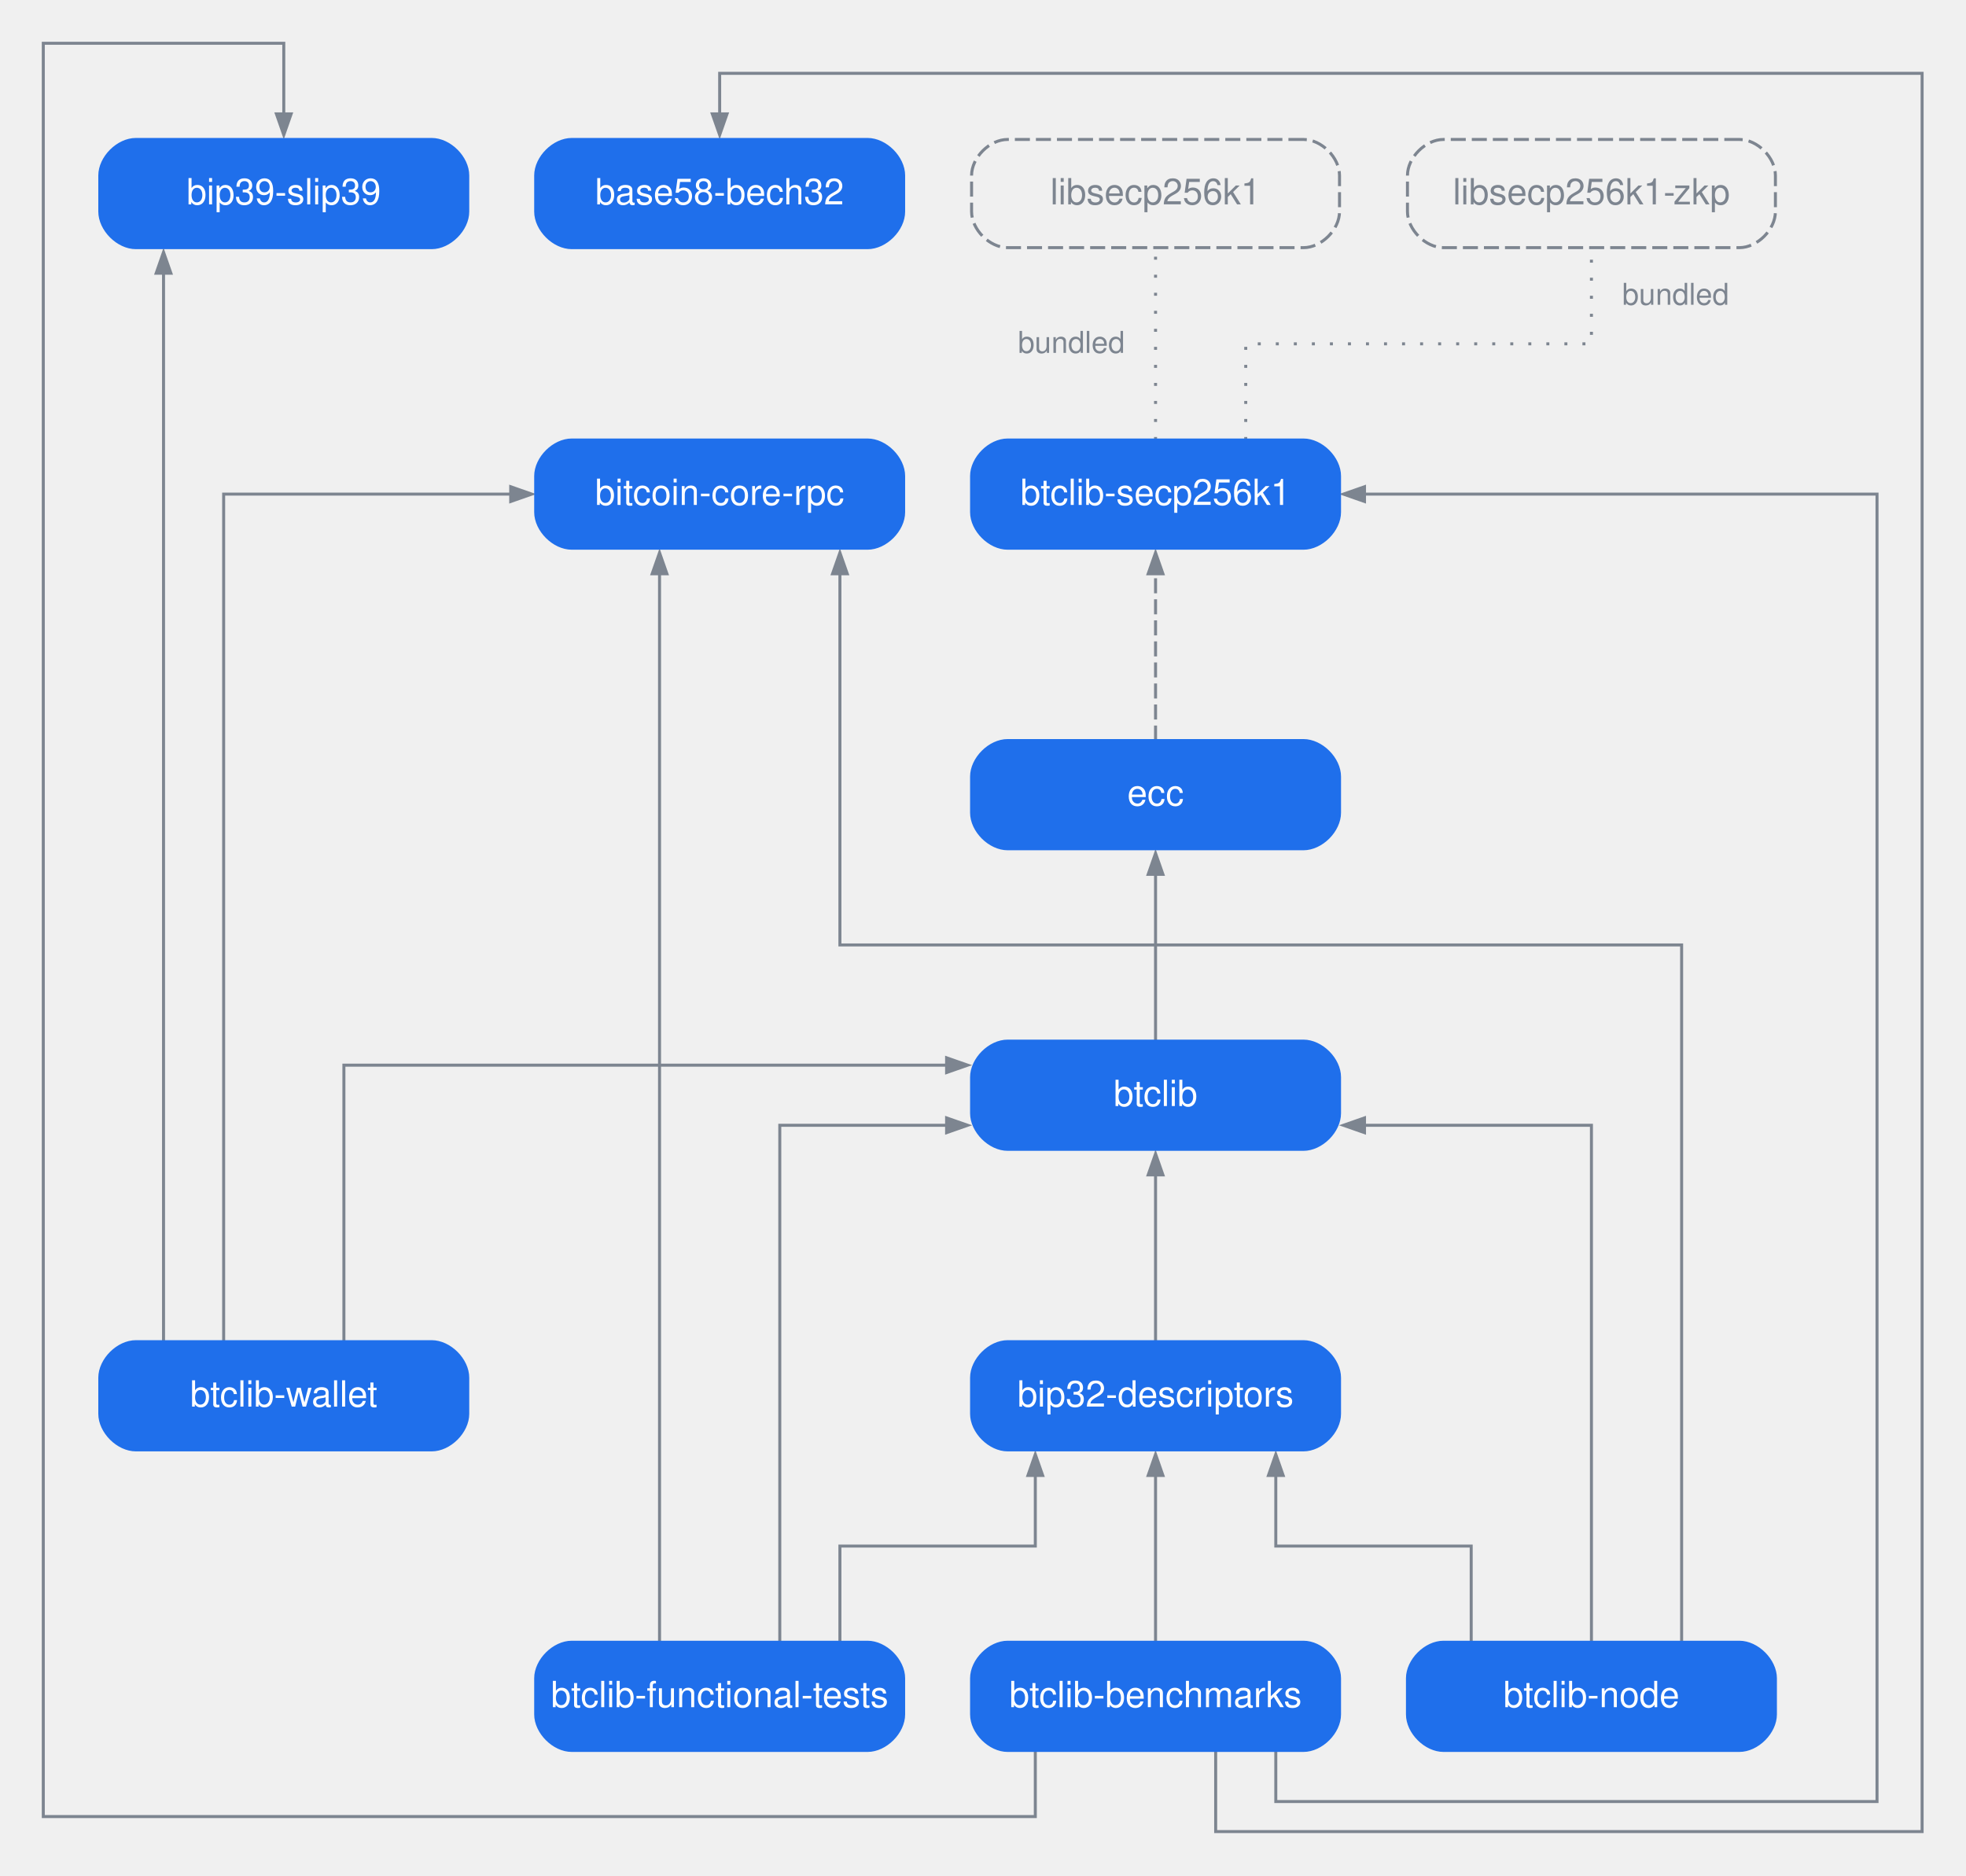
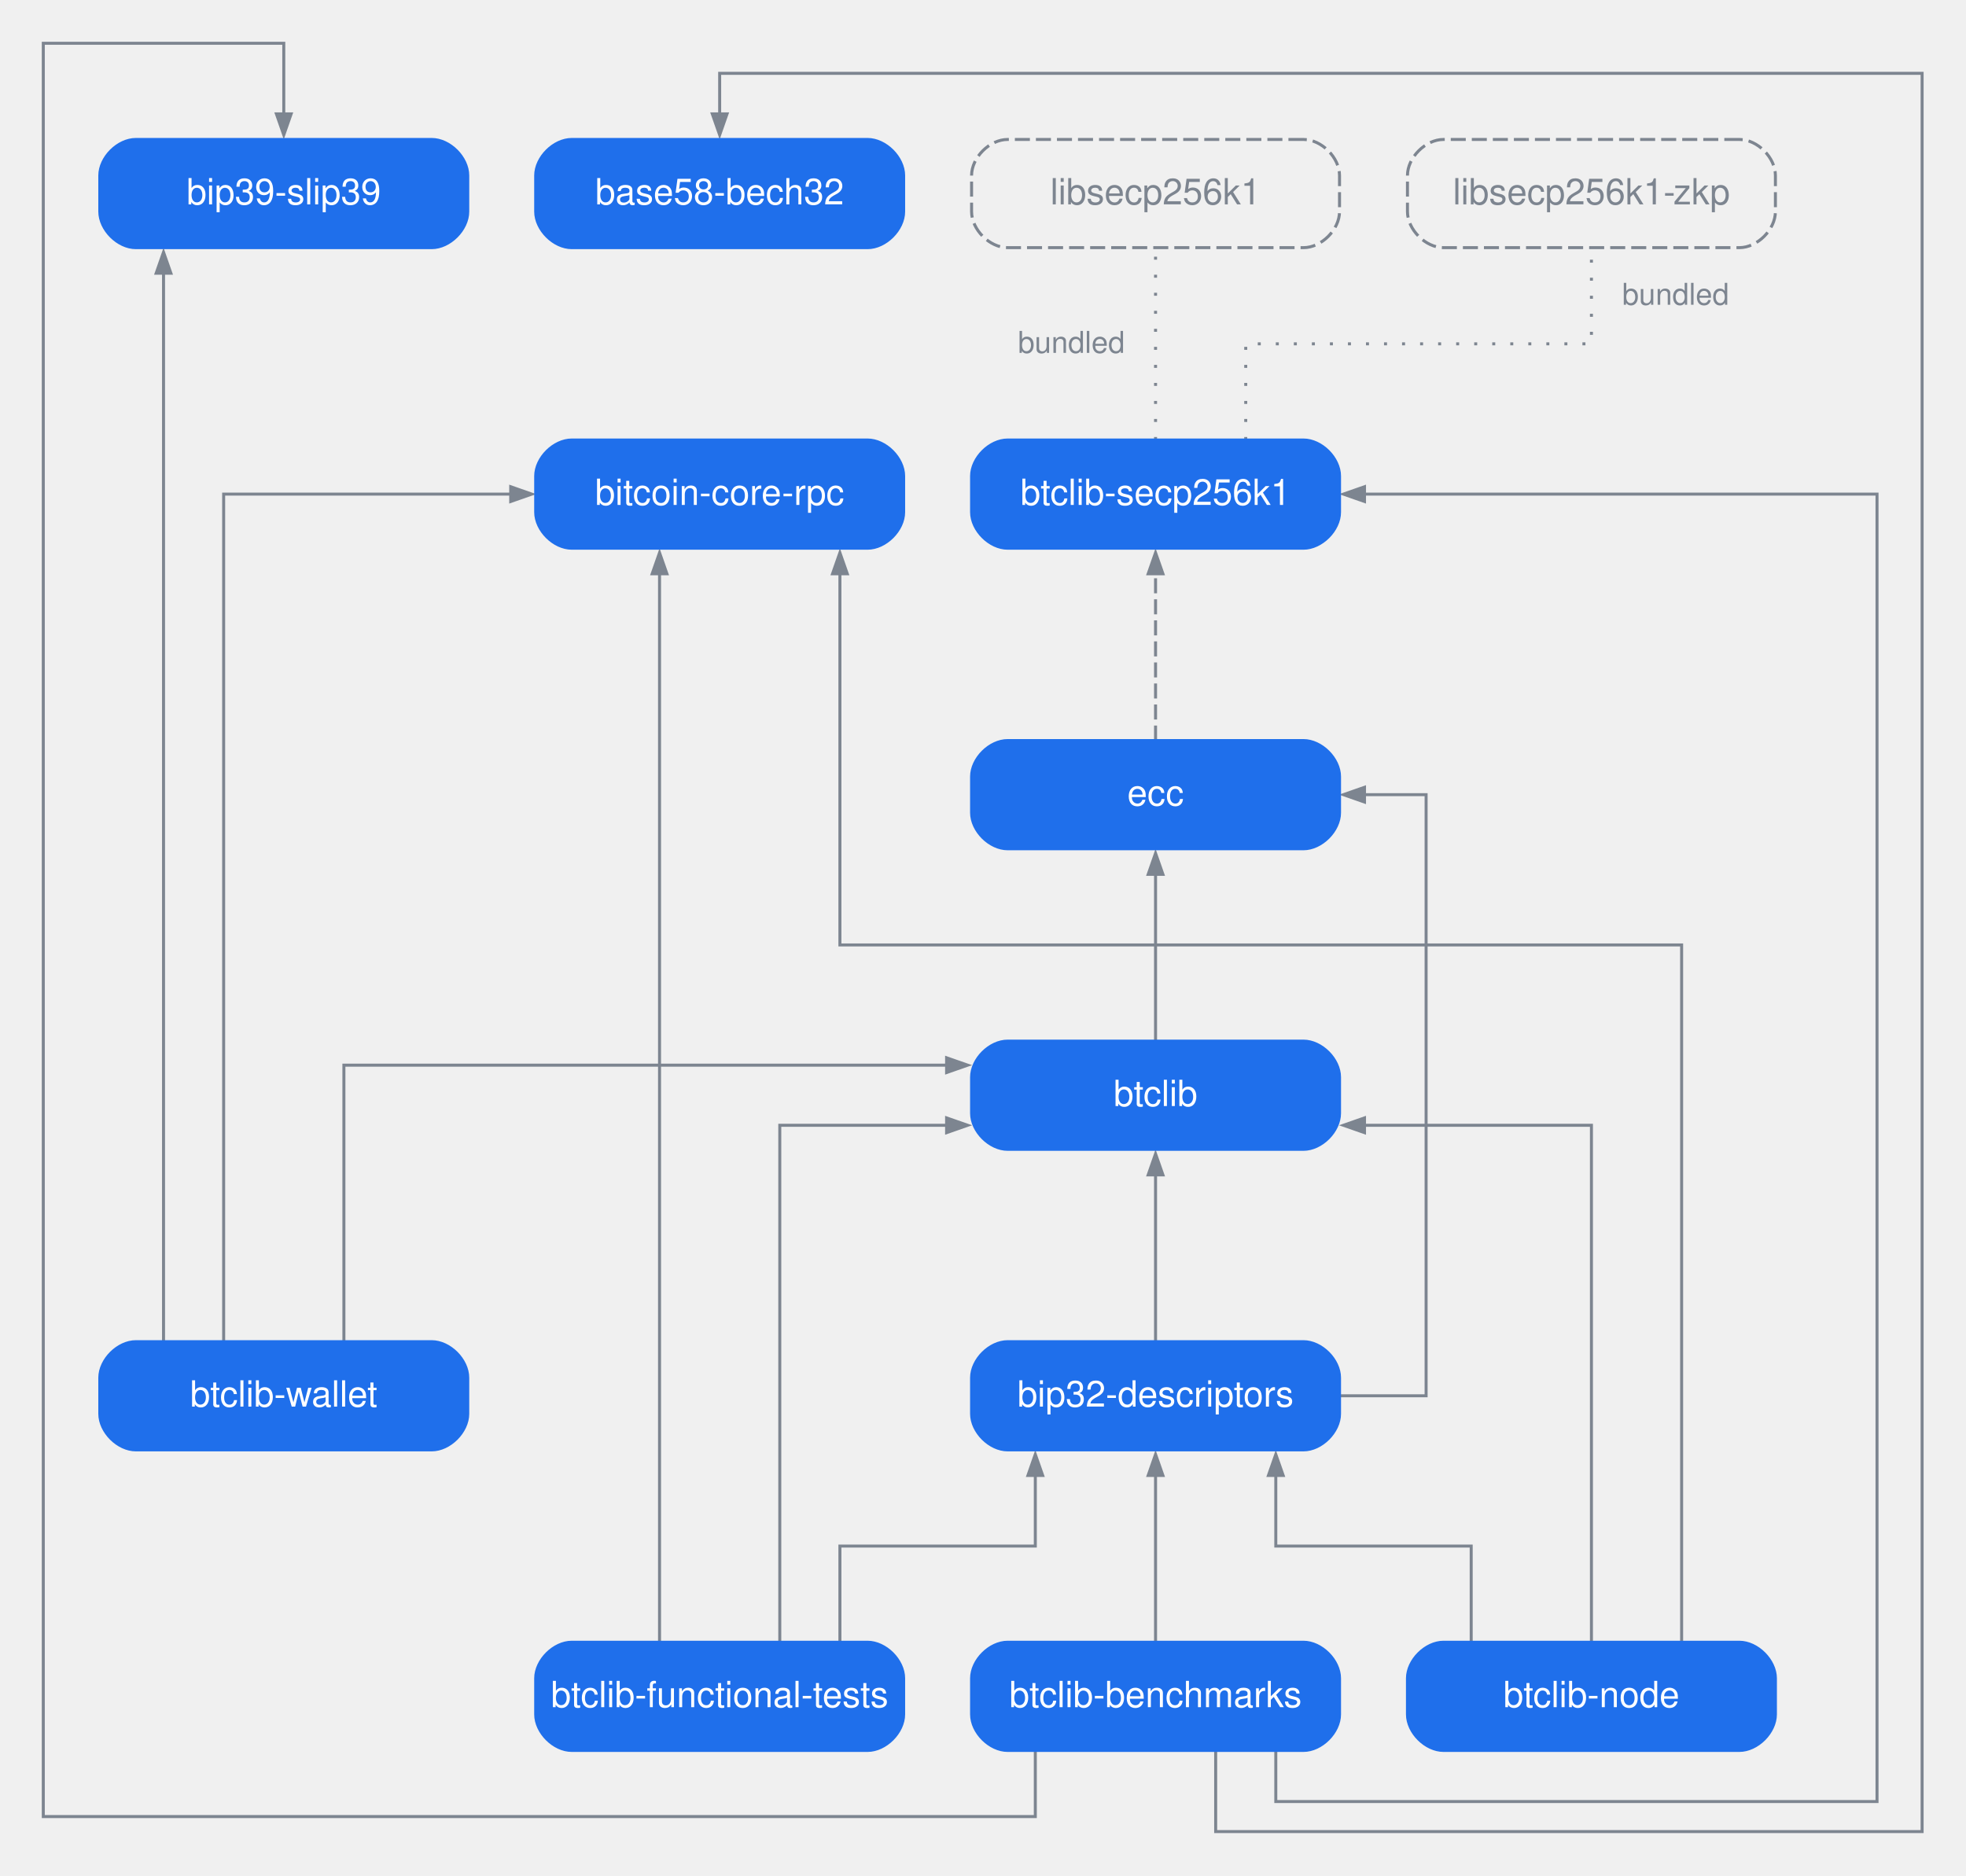
<svg xmlns="http://www.w3.org/2000/svg" width="654pt" height="624pt" viewBox="0.00 0.00 654.00 624.00">
  <g id="graph0" class="graph" transform="scale(1 1) rotate(0) translate(14.4 609.4)">
    <g id="edge1" class="edge">
      <path fill="none" stroke="#7d8590" stroke-dasharray="1,5" d="M370,-463C370,-463 370,-527 370,-527" />
      <text xml:space="preserve" text-anchor="middle" x="342" y="-492" font-family="Helvetica,sans-Serif" font-size="10.00" fill="#7d8590">bundled</text>
    </g>
    <g id="edge2" class="edge">
      <path fill="none" stroke="#7d8590" stroke-dasharray="1,5" d="M400,-463C400,-463 400,-495 400,-495 400,-495 515,-495 515,-495 515,-495 515,-527 515,-527" />
      <text xml:space="preserve" text-anchor="middle" x="543" y="-508" font-family="Helvetica,sans-Serif" font-size="10.00" fill="#7d8590">bundled</text>
    </g>
    <g id="edge3" class="edge">
      <path fill="none" stroke="#7d8590" stroke-dasharray="5,2" d="M370,-363C370,-363 370,-420 370,-420" />
      <polygon fill="#7d8590" stroke="#7d8590" points="367.55,-418.49 370,-425.49 372.45,-418.49 367.55,-418.49" />
    </g>
    <g id="edge4" class="edge">
      <path fill="none" stroke="#7d8590" d="M370,-263C370,-263 370,-320 370,-320" />
      <polygon fill="#7d8590" stroke="#7d8590" points="367.55,-318.49 370,-325.49 372.45,-318.49 367.55,-318.49" />
    </g>
-     <g id="edge18" class="edge">
+     <g id="edge19" class="edge">
      <path fill="none" stroke="#7d8590" d="M40,-163C40,-163 40,-520 40,-520" />
      <polygon fill="#7d8590" stroke="#7d8590" points="37.55,-518.49 40,-525.49 42.45,-518.49 37.55,-518.49" />
    </g>
-     <g id="edge17" class="edge">
+     <g id="edge18" class="edge">
      <path fill="none" stroke="#7d8590" d="M60,-163C60,-163 60,-445 60,-445 60,-445 157,-445 157,-445" />
      <polygon fill="#7d8590" stroke="#7d8590" points="155.49,-447.45 162.49,-445 155.49,-442.55 155.49,-447.45" />
    </g>
    <g id="edge5" class="edge">
      <path fill="none" stroke="#7d8590" d="M100,-163C100,-163 100,-255 100,-255 100,-255 302,-255 302,-255" />
      <polygon fill="#7d8590" stroke="#7d8590" points="300.49,-257.45 307.49,-255 300.49,-252.55 300.49,-257.45" />
    </g>
+     <g id="edge7" class="edge">
+       <path fill="none" stroke="#7d8590" d="M431,-145C431,-145 460,-145 460,-145 460,-145 460,-345 460,-345 460,-345 438,-345 438,-345" />
+       <polygon fill="#7d8590" stroke="#7d8590" points="439.51,-342.55 432.51,-345 439.51,-347.45 439.51,-342.55" />
+     </g>
    <g id="edge6" class="edge">
      <path fill="none" stroke="#7d8590" d="M370,-163C370,-163 370,-220 370,-220" />
      <polygon fill="#7d8590" stroke="#7d8590" points="367.55,-218.49 370,-225.49 372.45,-218.49 367.55,-218.49" />
    </g>
-     <g id="edge9" class="edge">
+     <g id="edge10" class="edge">
      <path fill="none" stroke="#7d8590" d="M205,-63C205,-63 205,-420 205,-420" />
      <polygon fill="#7d8590" stroke="#7d8590" points="202.55,-418.49 205,-425.49 207.45,-418.49 202.55,-418.49" />
    </g>
-     <g id="edge8" class="edge">
+     <g id="edge9" class="edge">
      <path fill="none" stroke="#7d8590" d="M245,-63C245,-63 245,-235 245,-235 245,-235 302,-235 302,-235" />
      <polygon fill="#7d8590" stroke="#7d8590" points="300.49,-237.45 307.49,-235 300.49,-232.55 300.49,-237.45" />
    </g>
-     <g id="edge7" class="edge">
+     <g id="edge8" class="edge">
      <path fill="none" stroke="#7d8590" d="M265,-63C265,-63 265,-95 265,-95 265,-95 330,-95 330,-95 330,-95 330,-120 330,-120" />
      <polygon fill="#7d8590" stroke="#7d8590" points="327.55,-118.49 330,-125.49 332.45,-118.49 327.55,-118.49" />
    </g>
-     <g id="edge15" class="edge">
+     <g id="edge16" class="edge">
      <path fill="none" stroke="#7d8590" d="M390,-27C390,-27 390,0 390,0 390,0 625,0 625,0 625,0 625,-585 625,-585 625,-585 225,-585 225,-585 225,-585 225,-570 225,-570" />
      <polygon fill="#7d8590" stroke="#7d8590" points="227.45,-571.51 225,-564.51 222.55,-571.51 227.45,-571.51" />
    </g>
-     <g id="edge16" class="edge">
+     <g id="edge17" class="edge">
      <path fill="none" stroke="#7d8590" d="M330,-27C330,-27 330,-5 330,-5 330,-5 0,-5 0,-5 0,-5 0,-595 0,-595 0,-595 80,-595 80,-595 80,-595 80,-570 80,-570" />
      <polygon fill="#7d8590" stroke="#7d8590" points="82.45,-571.51 80,-564.51 77.55,-571.51 82.45,-571.51" />
    </g>
-     <g id="edge14" class="edge">
+     <g id="edge15" class="edge">
      <path fill="none" stroke="#7d8590" d="M410,-27C410,-27 410,-10 410,-10 410,-10 610,-10 610,-10 610,-10 610,-445 610,-445 610,-445 438,-445 438,-445" />
      <polygon fill="#7d8590" stroke="#7d8590" points="439.51,-442.55 432.51,-445 439.51,-447.45 439.51,-442.55" />
    </g>
-     <g id="edge10" class="edge">
+     <g id="edge11" class="edge">
      <path fill="none" stroke="#7d8590" d="M370,-63C370,-63 370,-120 370,-120" />
      <polygon fill="#7d8590" stroke="#7d8590" points="367.55,-118.49 370,-125.49 372.45,-118.49 367.55,-118.49" />
    </g>
-     <g id="edge13" class="edge">
+     <g id="edge14" class="edge">
      <path fill="none" stroke="#7d8590" d="M545,-63C545,-63 545,-295 545,-295 545,-295 265,-295 265,-295 265,-295 265,-420 265,-420" />
      <polygon fill="#7d8590" stroke="#7d8590" points="262.55,-418.49 265,-425.49 267.45,-418.49 262.55,-418.49" />
    </g>
-     <g id="edge12" class="edge">
+     <g id="edge13" class="edge">
      <path fill="none" stroke="#7d8590" d="M515,-63C515,-63 515,-235 515,-235 515,-235 438,-235 438,-235" />
      <polygon fill="#7d8590" stroke="#7d8590" points="439.51,-232.55 432.51,-235 439.51,-237.45 439.51,-232.55" />
    </g>
-     <g id="edge11" class="edge">
+     <g id="edge12" class="edge">
      <path fill="none" stroke="#7d8590" d="M475,-63C475,-63 475,-95 475,-95 475,-95 410,-95 410,-95 410,-95 410,-120 410,-120" />
      <polygon fill="#7d8590" stroke="#7d8590" points="407.55,-118.49 410,-125.49 412.45,-118.49 407.55,-118.49" />
    </g>
    <g id="node1" class="node">
      <path fill="none" stroke="#7d8590" stroke-dasharray="5,2" d="M419.2,-563C419.2,-563 320.8,-563 320.8,-563 314.8,-563 308.8,-557 308.8,-551 308.8,-551 308.8,-539 308.8,-539 308.8,-533 314.8,-527 320.8,-527 320.8,-527 419.2,-527 419.2,-527 425.2,-527 431.2,-533 431.2,-539 431.2,-539 431.2,-551 431.2,-551 431.2,-557 425.2,-563 419.2,-563" />
      <text xml:space="preserve" text-anchor="middle" x="370" y="-541.4" font-family="Helvetica,sans-Serif" font-size="12.00" fill="#7d8590">libsecp256k1</text>
    </g>
    <g id="node2" class="node">
      <path fill="none" stroke="#7d8590" stroke-dasharray="5,2" d="M564.2,-563C564.2,-563 465.8,-563 465.8,-563 459.8,-563 453.8,-557 453.8,-551 453.8,-551 453.8,-539 453.8,-539 453.8,-533 459.8,-527 465.8,-527 465.8,-527 564.2,-527 564.2,-527 570.2,-527 576.2,-533 576.2,-539 576.2,-539 576.2,-551 576.2,-551 576.2,-557 570.2,-563 564.2,-563" />
      <text xml:space="preserve" text-anchor="middle" x="515" y="-541.4" font-family="Helvetica,sans-Serif" font-size="12.00" fill="#7d8590">libsecp256k1-zkp</text>
    </g>
    <g id="node3" class="node">
      <path fill="#1f6feb" stroke="#1f6feb" d="M274.2,-563C274.2,-563 175.8,-563 175.8,-563 169.8,-563 163.8,-557 163.8,-551 163.8,-551 163.8,-539 163.8,-539 163.8,-533 169.8,-527 175.8,-527 175.8,-527 274.2,-527 274.2,-527 280.2,-527 286.2,-533 286.2,-539 286.2,-539 286.2,-551 286.2,-551 286.2,-557 280.2,-563 274.2,-563" />
      <text xml:space="preserve" text-anchor="middle" x="225" y="-541.4" font-family="Helvetica,sans-Serif" font-size="12.00" fill="#ffffff">base58-bech32</text>
    </g>
    <g id="node4" class="node">
      <path fill="#1f6feb" stroke="#1f6feb" d="M129.2,-563C129.2,-563 30.8,-563 30.8,-563 24.8,-563 18.8,-557 18.8,-551 18.8,-551 18.8,-539 18.8,-539 18.8,-533 24.8,-527 30.8,-527 30.8,-527 129.2,-527 129.2,-527 135.2,-527 141.2,-533 141.2,-539 141.2,-539 141.2,-551 141.2,-551 141.2,-557 135.2,-563 129.2,-563" />
      <text xml:space="preserve" text-anchor="middle" x="80" y="-541.4" font-family="Helvetica,sans-Serif" font-size="12.00" fill="#ffffff">bip39-slip39</text>
    </g>
    <g id="node5" class="node">
      <path fill="#1f6feb" stroke="#1f6feb" d="M274.2,-463C274.2,-463 175.8,-463 175.8,-463 169.8,-463 163.8,-457 163.8,-451 163.8,-451 163.8,-439 163.8,-439 163.8,-433 169.8,-427 175.8,-427 175.8,-427 274.2,-427 274.2,-427 280.2,-427 286.2,-433 286.2,-439 286.2,-439 286.2,-451 286.2,-451 286.2,-457 280.2,-463 274.2,-463" />
      <text xml:space="preserve" text-anchor="middle" x="225" y="-441.4" font-family="Helvetica,sans-Serif" font-size="12.00" fill="#ffffff">bitcoin-core-rpc</text>
    </g>
    <g id="node6" class="node">
      <path fill="#1f6feb" stroke="#1f6feb" d="M419.2,-463C419.2,-463 320.8,-463 320.8,-463 314.8,-463 308.8,-457 308.8,-451 308.8,-451 308.8,-439 308.8,-439 308.8,-433 314.8,-427 320.8,-427 320.8,-427 419.2,-427 419.2,-427 425.2,-427 431.2,-433 431.2,-439 431.2,-439 431.2,-451 431.2,-451 431.2,-457 425.2,-463 419.2,-463" />
      <text xml:space="preserve" text-anchor="middle" x="370" y="-441.4" font-family="Helvetica,sans-Serif" font-size="12.00" fill="#ffffff">btclib-secp256k1</text>
    </g>
    <g id="node7" class="node">
      <path fill="#1f6feb" stroke="#1f6feb" d="M419.2,-363C419.2,-363 320.8,-363 320.8,-363 314.8,-363 308.8,-357 308.8,-351 308.8,-351 308.8,-339 308.8,-339 308.8,-333 314.8,-327 320.8,-327 320.8,-327 419.2,-327 419.2,-327 425.2,-327 431.2,-333 431.2,-339 431.2,-339 431.2,-351 431.2,-351 431.2,-357 425.2,-363 419.2,-363" />
      <text xml:space="preserve" text-anchor="middle" x="370" y="-341.4" font-family="Helvetica,sans-Serif" font-size="12.00" fill="#ffffff">ecc</text>
    </g>
    <g id="node8" class="node">
      <path fill="#1f6feb" stroke="#1f6feb" d="M419.2,-263C419.2,-263 320.8,-263 320.8,-263 314.8,-263 308.8,-257 308.8,-251 308.8,-251 308.8,-239 308.8,-239 308.8,-233 314.8,-227 320.8,-227 320.8,-227 419.2,-227 419.2,-227 425.2,-227 431.2,-233 431.2,-239 431.2,-239 431.2,-251 431.2,-251 431.2,-257 425.2,-263 419.2,-263" />
      <text xml:space="preserve" text-anchor="middle" x="370" y="-241.4" font-family="Helvetica,sans-Serif" font-size="12.00" fill="#ffffff">btclib</text>
    </g>
    <g id="node9" class="node">
      <path fill="#1f6feb" stroke="#1f6feb" d="M129.2,-163C129.2,-163 30.8,-163 30.8,-163 24.8,-163 18.8,-157 18.8,-151 18.8,-151 18.8,-139 18.8,-139 18.8,-133 24.8,-127 30.8,-127 30.8,-127 129.2,-127 129.2,-127 135.2,-127 141.2,-133 141.2,-139 141.2,-139 141.2,-151 141.2,-151 141.2,-157 135.2,-163 129.2,-163" />
      <text xml:space="preserve" text-anchor="middle" x="80" y="-141.4" font-family="Helvetica,sans-Serif" font-size="12.00" fill="#ffffff">btclib-wallet</text>
    </g>
    <g id="node10" class="node">
      <path fill="#1f6feb" stroke="#1f6feb" d="M419.2,-163C419.2,-163 320.8,-163 320.8,-163 314.8,-163 308.8,-157 308.8,-151 308.8,-151 308.8,-139 308.8,-139 308.8,-133 314.8,-127 320.8,-127 320.8,-127 419.2,-127 419.2,-127 425.2,-127 431.2,-133 431.2,-139 431.2,-139 431.2,-151 431.2,-151 431.2,-157 425.2,-163 419.2,-163" />
      <text xml:space="preserve" text-anchor="middle" x="370" y="-141.4" font-family="Helvetica,sans-Serif" font-size="12.00" fill="#ffffff">bip32-descriptors</text>
    </g>
    <g id="node11" class="node">
      <path fill="#1f6feb" stroke="#1f6feb" d="M274.2,-63C274.2,-63 175.8,-63 175.8,-63 169.8,-63 163.8,-57 163.8,-51 163.8,-51 163.8,-39 163.8,-39 163.8,-33 169.8,-27 175.8,-27 175.8,-27 274.2,-27 274.2,-27 280.2,-27 286.2,-33 286.2,-39 286.2,-39 286.2,-51 286.2,-51 286.2,-57 280.2,-63 274.2,-63" />
      <text xml:space="preserve" text-anchor="middle" x="225" y="-41.4" font-family="Helvetica,sans-Serif" font-size="12.00" fill="#ffffff">btclib-functional-tests</text>
    </g>
    <g id="node12" class="node">
      <path fill="#1f6feb" stroke="#1f6feb" d="M419.2,-63C419.2,-63 320.8,-63 320.8,-63 314.8,-63 308.8,-57 308.8,-51 308.8,-51 308.8,-39 308.8,-39 308.8,-33 314.8,-27 320.8,-27 320.8,-27 419.2,-27 419.2,-27 425.2,-27 431.2,-33 431.2,-39 431.2,-39 431.2,-51 431.2,-51 431.2,-57 425.2,-63 419.2,-63" />
      <text xml:space="preserve" text-anchor="middle" x="370" y="-41.4" font-family="Helvetica,sans-Serif" font-size="12.00" fill="#ffffff">btclib-benchmarks</text>
    </g>
    <g id="node13" class="node">
      <path fill="#1f6feb" stroke="#1f6feb" d="M564.2,-63C564.2,-63 465.8,-63 465.8,-63 459.8,-63 453.8,-57 453.8,-51 453.8,-51 453.8,-39 453.8,-39 453.8,-33 459.8,-27 465.8,-27 465.8,-27 564.2,-27 564.2,-27 570.2,-27 576.2,-33 576.2,-39 576.2,-39 576.2,-51 576.2,-51 576.2,-57 570.2,-63 564.2,-63" />
      <text xml:space="preserve" text-anchor="middle" x="515" y="-41.4" font-family="Helvetica,sans-Serif" font-size="12.00" fill="#ffffff">btclib-node</text>
    </g>
  </g>
</svg>
